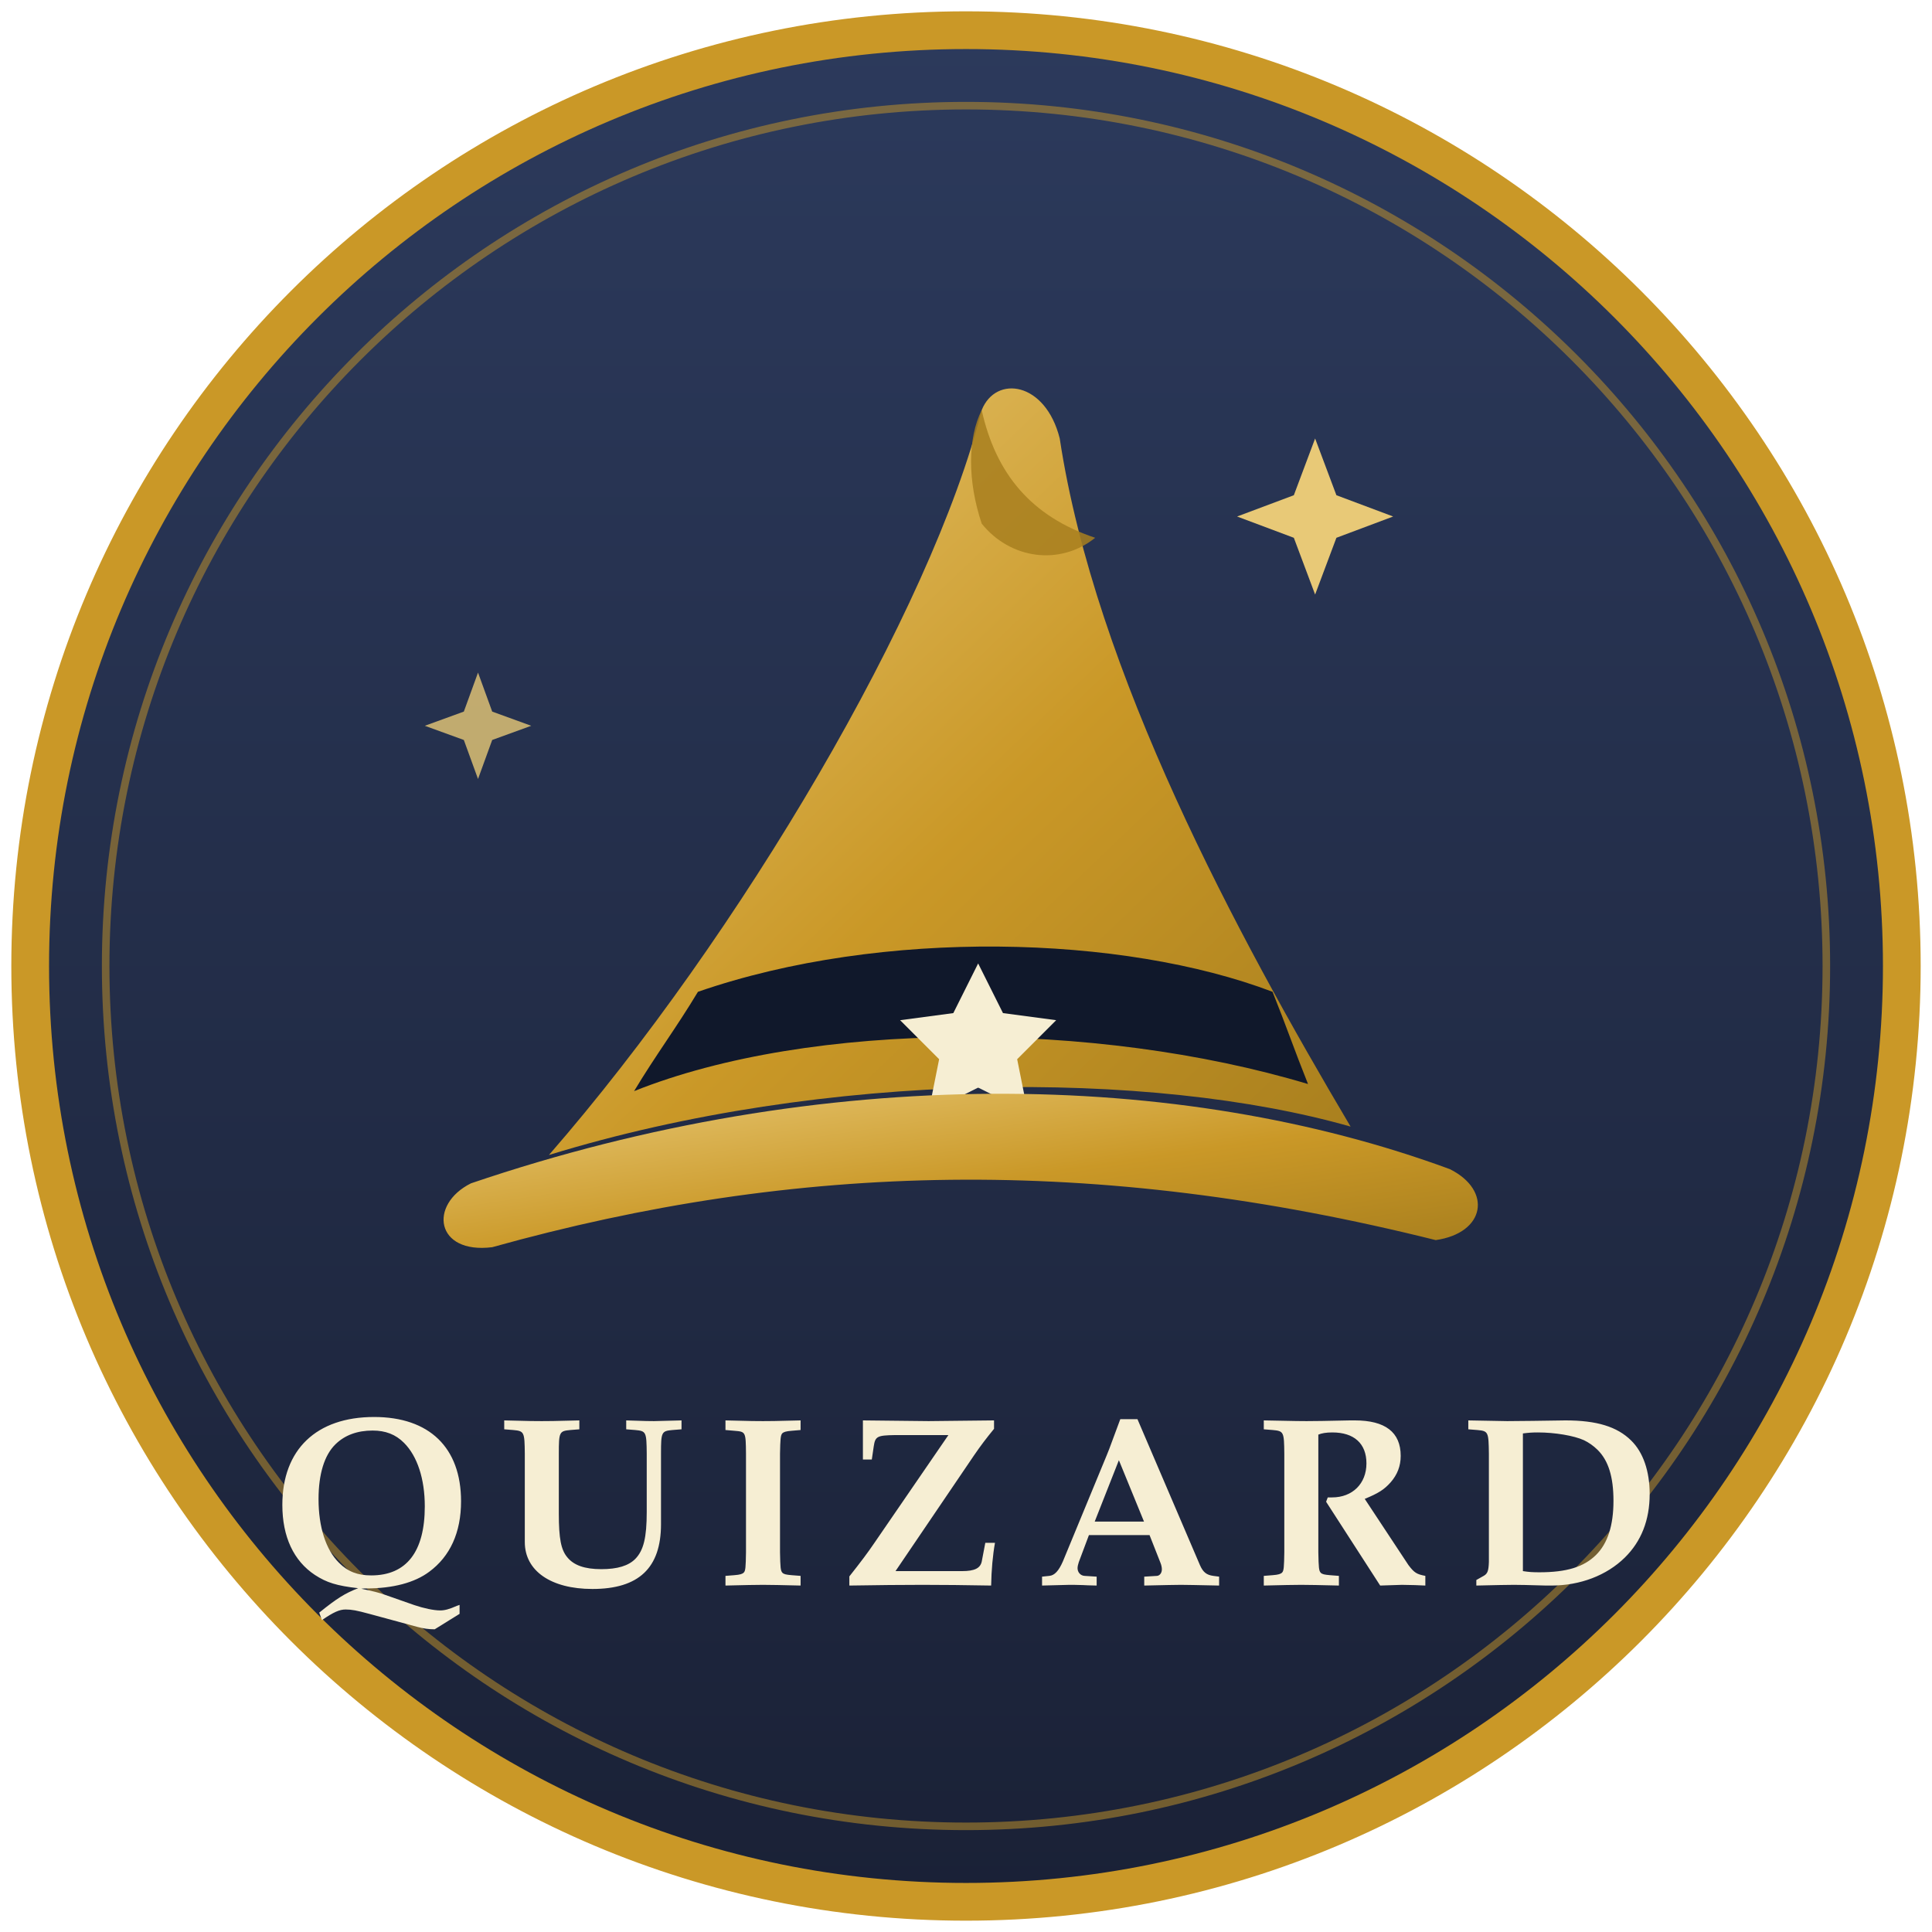
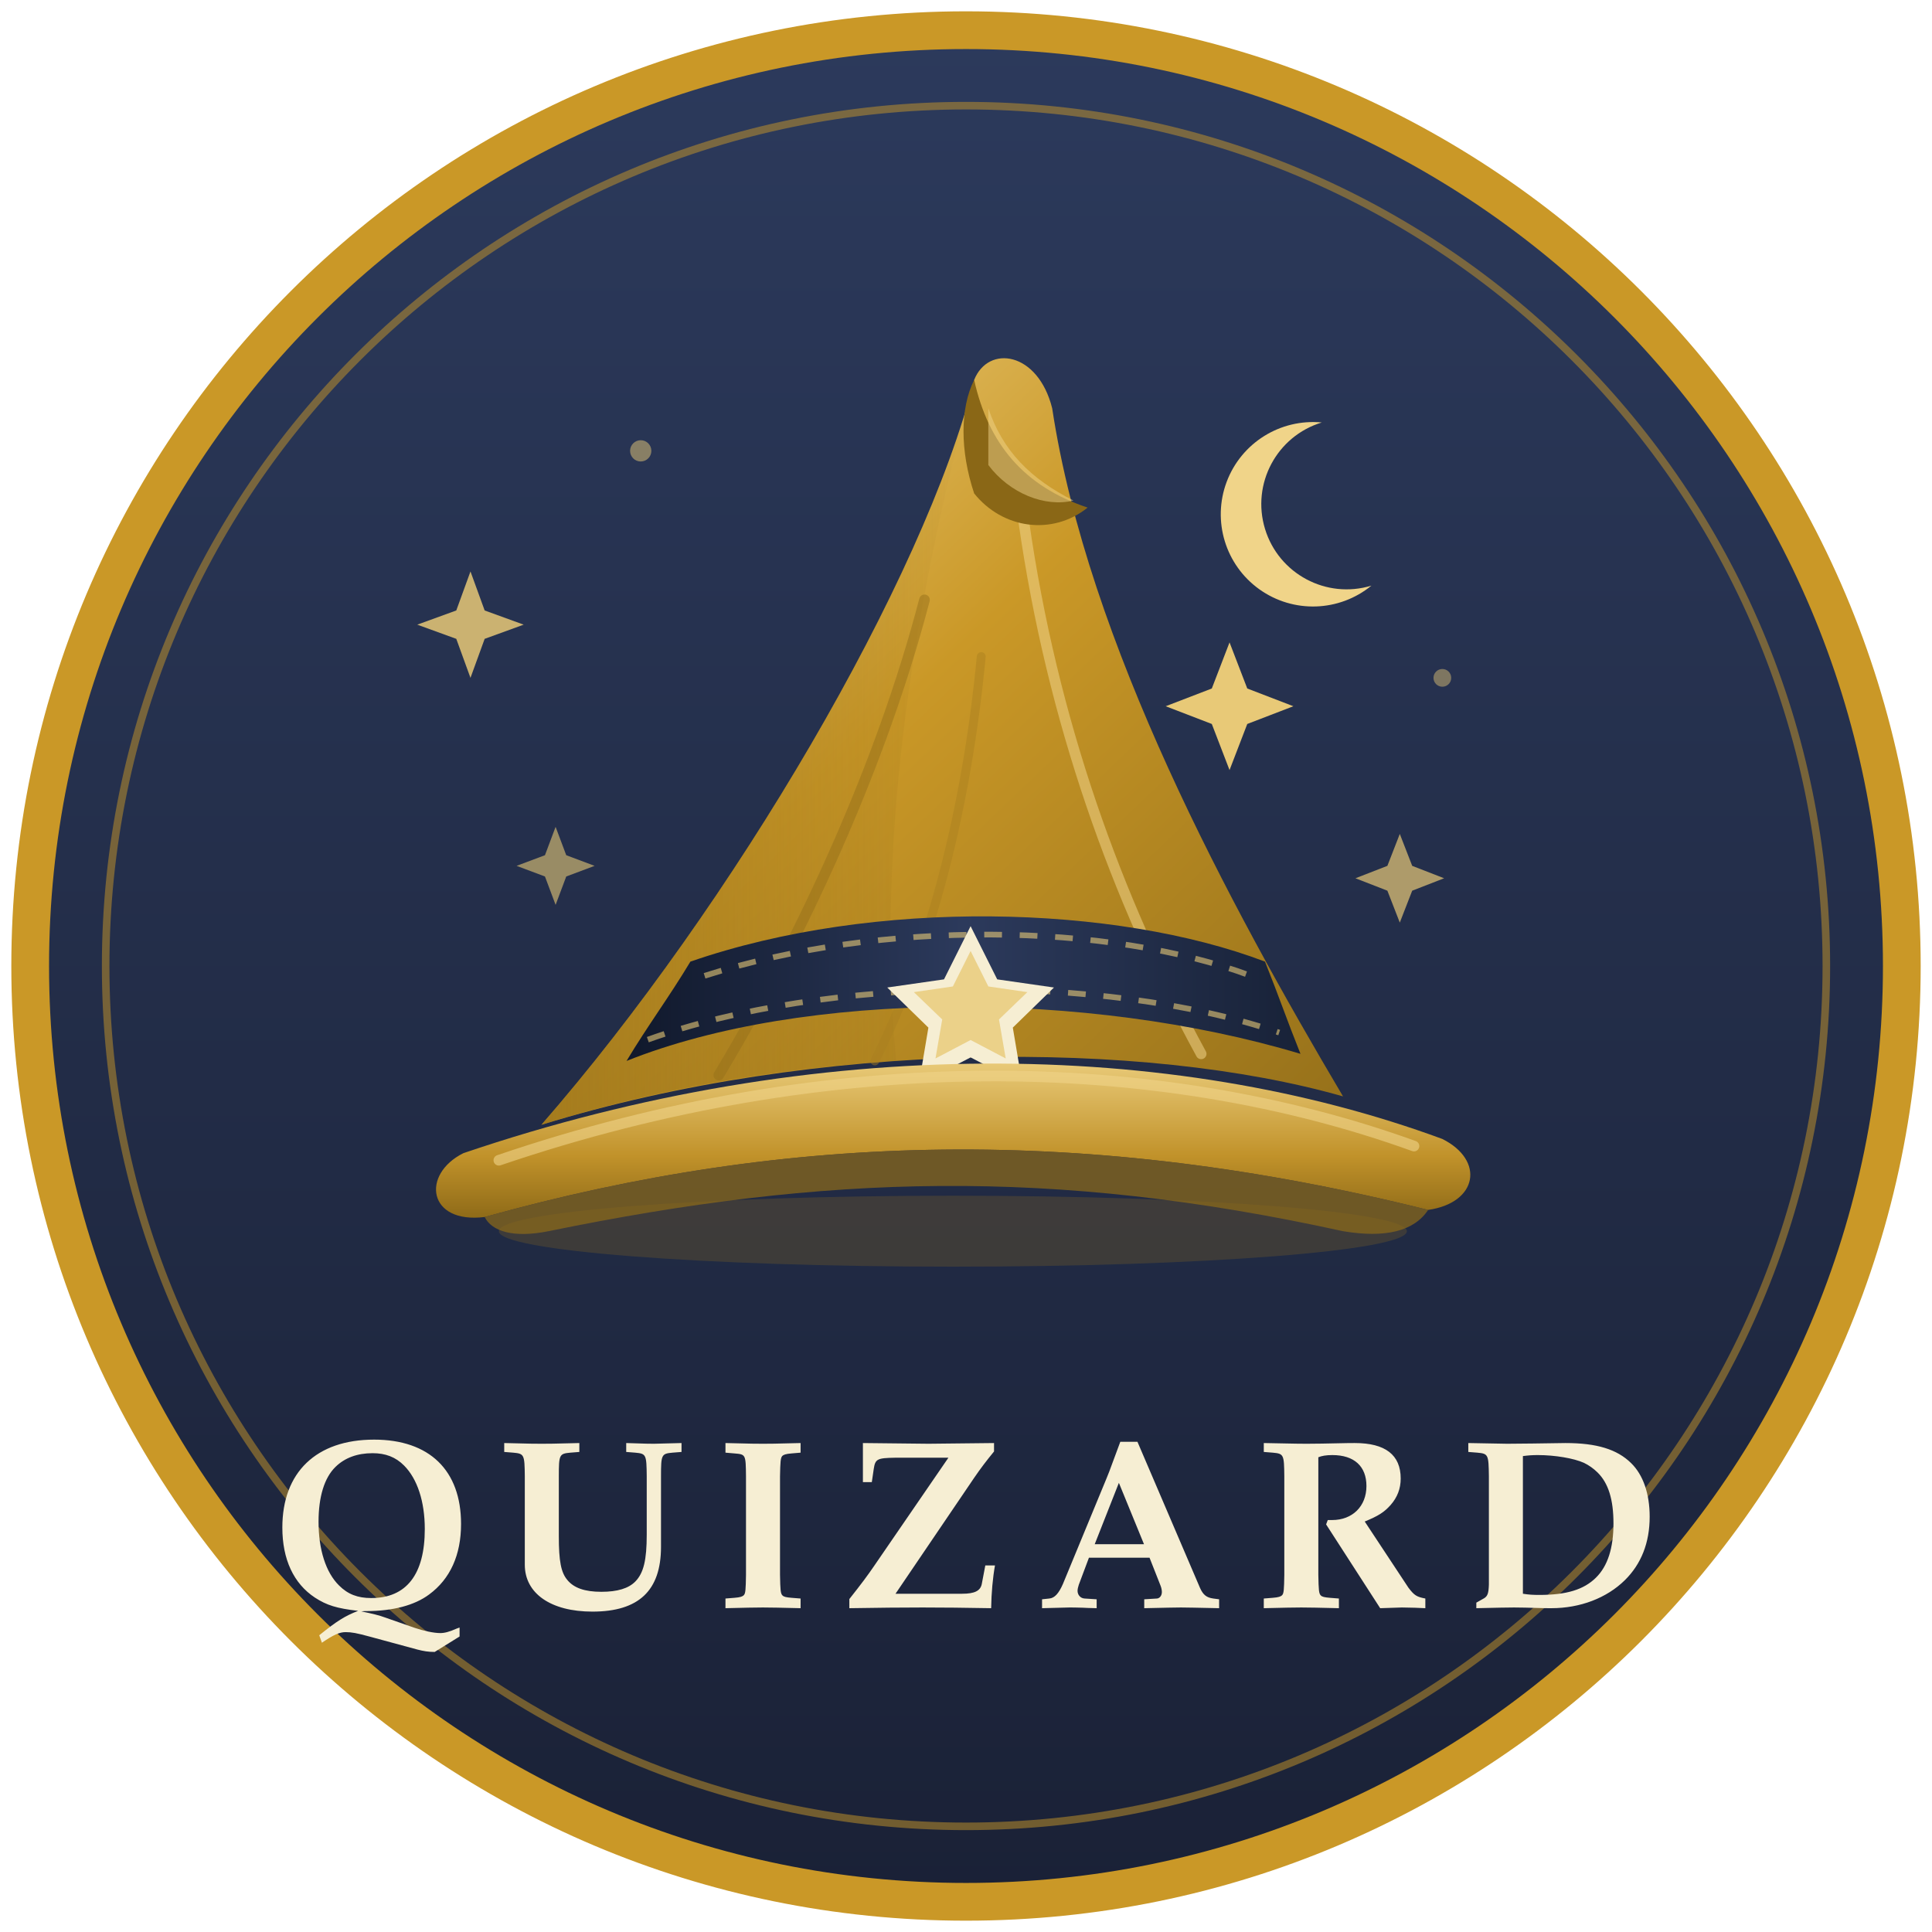
<svg xmlns="http://www.w3.org/2000/svg" width="512" height="512" viewBox="0 0 512 512">
  <defs>
    <linearGradient id="hatg" x1="0" y1="0" x2="1" y2="1">
+       <stop offset="0" stop-color="#f0d489" />
+       <stop offset="0.45" stop-color="#ca9827" />
+       <stop offset="1" stop-color="#95701a" />
+     </linearGradient>
+     <linearGradient id="hatshade" x1="0" y1="0" x2="1" y2="0">
+       <stop offset="0" stop-color="#8a6716" stop-opacity="0.55" />
+       <stop offset="1" stop-color="#8a6716" stop-opacity="0" />
+     </linearGradient>
+     <linearGradient id="bandg" x1="0" y1="0" x2="1" y2="0">
+       <stop offset="0" stop-color="#10182b" />
+       <stop offset="0.5" stop-color="#2c3a5c" />
+       <stop offset="1" stop-color="#182238" />
+     </linearGradient>
+     <linearGradient id="brimg" x1="0" y1="0" x2="0" y2="1">
      <stop offset="0" stop-color="#e8c977" />
-       <stop offset="0.55" stop-color="#ca9827" />
-       <stop offset="1" stop-color="#a87f1e" />
-     </linearGradient>
-     <linearGradient id="bgg" x1="0" y1="0" x2="0" y2="1">
-       <stop offset="0" stop-color="#2c3a5c" />
-       <stop offset="1" stop-color="#1a2136" />
+       <stop offset="0.6" stop-color="#c1922a" />
+       <stop offset="1" stop-color="#8f6b18" />
    </linearGradient>
  </defs>
+   <linearGradient id="bgg" x1="0" y1="0" x2="0" y2="1">
+     <stop offset="0" stop-color="#2c3a5c" />
+     <stop offset="1" stop-color="#1a2136" />
+   </linearGradient>
  <circle cx="256" cy="256" r="248" fill="url(#bgg)" />
  <circle cx="256" cy="256" r="248" fill="none" stroke="#ca9827" stroke-width="10" />
  <circle cx="256" cy="256" r="228" fill="none" stroke="#ca9827" stroke-width="2" opacity="0.5" />
-   <g transform="translate(106,88) scale(0.94)">
-     <path d="M258 30 l6 16 16 6 -16 6 -6 16 -6 -16 -16 -6 16 -6 Z" fill="#e8c977" />
-     <path d="M22 96 l4 11 11 4 -11 4 -4 11 -4 -11 -11 -4 11 -4 Z" fill="#e8c977" opacity="0.8" />
+   <g transform="translate(104,80) scale(0.94)">
+     <path d="M262 34 a26 26 0 1 0 14 46 a20 20 0 1 1 -14 -46 Z" fill="#f0d489" />
+     <path d="M236 96 l5 13 13 5 -13 5 -5 13 -5 -13 -13 -5 13 -5 Z" fill="#e8c977" />
+     <path d="M22 76 l4 11 11 4 -11 4 -4 11 -4 -11 -11 -4 11 -4 Z" fill="#e8c977" opacity="0.85" />
+     <path d="M46 148 l3 8 8 3 -8 3 -3 8 -3 -8 -8 -3 8 -3 Z" fill="#e8c977" opacity="0.6" />
+     <path d="M284 150 l3.5 9 9 3.5 -9 3.5 -3.5 9 -3.5 -9 -9 -3.5 9 -3.5 Z" fill="#e8c977" opacity="0.7" />
+     <circle cx="70" cy="42" r="3" fill="#e8c977" opacity="0.5" />
+     <circle cx="296" cy="106" r="2.5" fill="#e8c977" opacity="0.45" />
    <path d="M164 22 C150 78 96 170 42 232 C120 208 212 208 268 224 C236 170 196 96 186 30 C182 14 168 12 164 22 Z" fill="url(#hatg)" />
-     <path d="M84 186 C136 168 204 170 246 186 C250 196 252 202 256 212 C196 194 116 194 66 214 C72 204 78 196 84 186 Z" fill="#10182b" />
-     <path d="M163 178 l7 14 15 2 -11 11 3 15 -14 -7 -14 7 3 -15 -11 -11 15 -2 Z" fill="#f6eed3" />
-     <path d="M20 240 C120 206 220 208 296 236 C308 242 306 254 292 256 C196 232 112 234 26 258 C10 260 8 246 20 240 Z" fill="url(#hatg)" />
-     <path d="M164 22 C168 40 178 52 196 58 C186 66 172 64 164 54 C160 42 160 30 164 22 Z" fill="#a87f1e" opacity="0.85" />
+     <path d="M164 22 C150 78 96 170 42 232 C74 222 108 216 142 214 C136 150 148 80 164 22 Z" fill="url(#hatshade)" />
+     <path d="M150 84 C138 130 116 178 92 218" stroke="#95701a" stroke-width="3" fill="none" opacity="0.5" stroke-linecap="round" />
+     <path d="M178 62 C186 118 204 168 228 212" stroke="#f0d489" stroke-width="3" fill="none" opacity="0.55" stroke-linecap="round" />
+     <path d="M166 100 C162 142 152 182 136 214" stroke="#a87f1e" stroke-width="2.5" fill="none" opacity="0.45" stroke-linecap="round" />
+     <path d="M164 22 C168 40 178 52 196 58 C186 66 172 64 164 54 C160 42 160 30 164 22 Z" fill="#8a6716" />
+     <path d="M168 30 C172 42 180 50 192 56 C184 58 174 54 168 46 Z" fill="#f0d489" opacity="0.5" />
+     <path d="M84 186 C136 168 204 170 246 186 C250 196 252 202 256 212 C196 194 116 194 66 214 C72 204 78 196 84 186 Z" fill="url(#bandg)" />
+     <path d="M88 190 C138 174 202 175 242 190" stroke="#e8c977" stroke-width="1.6" stroke-dasharray="5 5" fill="none" opacity="0.6" />
+     <path d="M72 208 C122 190 200 189 250 206" stroke="#e8c977" stroke-width="1.6" stroke-dasharray="5 5" fill="none" opacity="0.6" />
+     <path d="M163 176 l7.5 15 16 2.3 -11.6 11.3 2.7 16 -14.6 -7.6 -14.6 7.6 2.7 -16 -11.6 -11.3 16 -2.3 Z" fill="#f6eed3" />
+     <path d="M163 183 l5 10 11 1.6 -8 7.7 1.9 11 -9.9 -5.2 -9.9 5.2 1.9 -11 -8 -7.7 11 -1.6 Z" fill="#e8c977" opacity="0.8" />
+     <ellipse cx="158" cy="262" rx="128" ry="10" fill="#95701a" opacity="0.25" />
+     <path d="M20 240 C120 206 220 208 296 236 C308 242 306 254 292 256 C196 232 112 234 26 258 C10 260 8 246 20 240 Z" fill="url(#brimg)" />
+     <path d="M26 258 C112 234 196 232 292 256 C288 262 280 264 268 262 C186 244 122 246 44 262 C34 264 28 262 26 258 Z" fill="#8f6b18" opacity="0.7" />
+     <path d="M30 242 C124 210 216 212 288 238" stroke="#f0d489" stroke-width="3" fill="none" opacity="0.6" stroke-linecap="round" />
  </g>
-   <text x="256" y="420" text-anchor="middle" font-family="Iowan Old Style, Palatino, Georgia, serif" font-size="64" font-weight="700" letter-spacing="8" fill="#f6eed3">QUIZARD</text>
+   <text x="256" y="426" text-anchor="middle" font-family="Iowan Old Style, Palatino, Georgia, serif" font-size="64" font-weight="700" letter-spacing="8" fill="#f6eed3">QUIZARD</text>
</svg>
